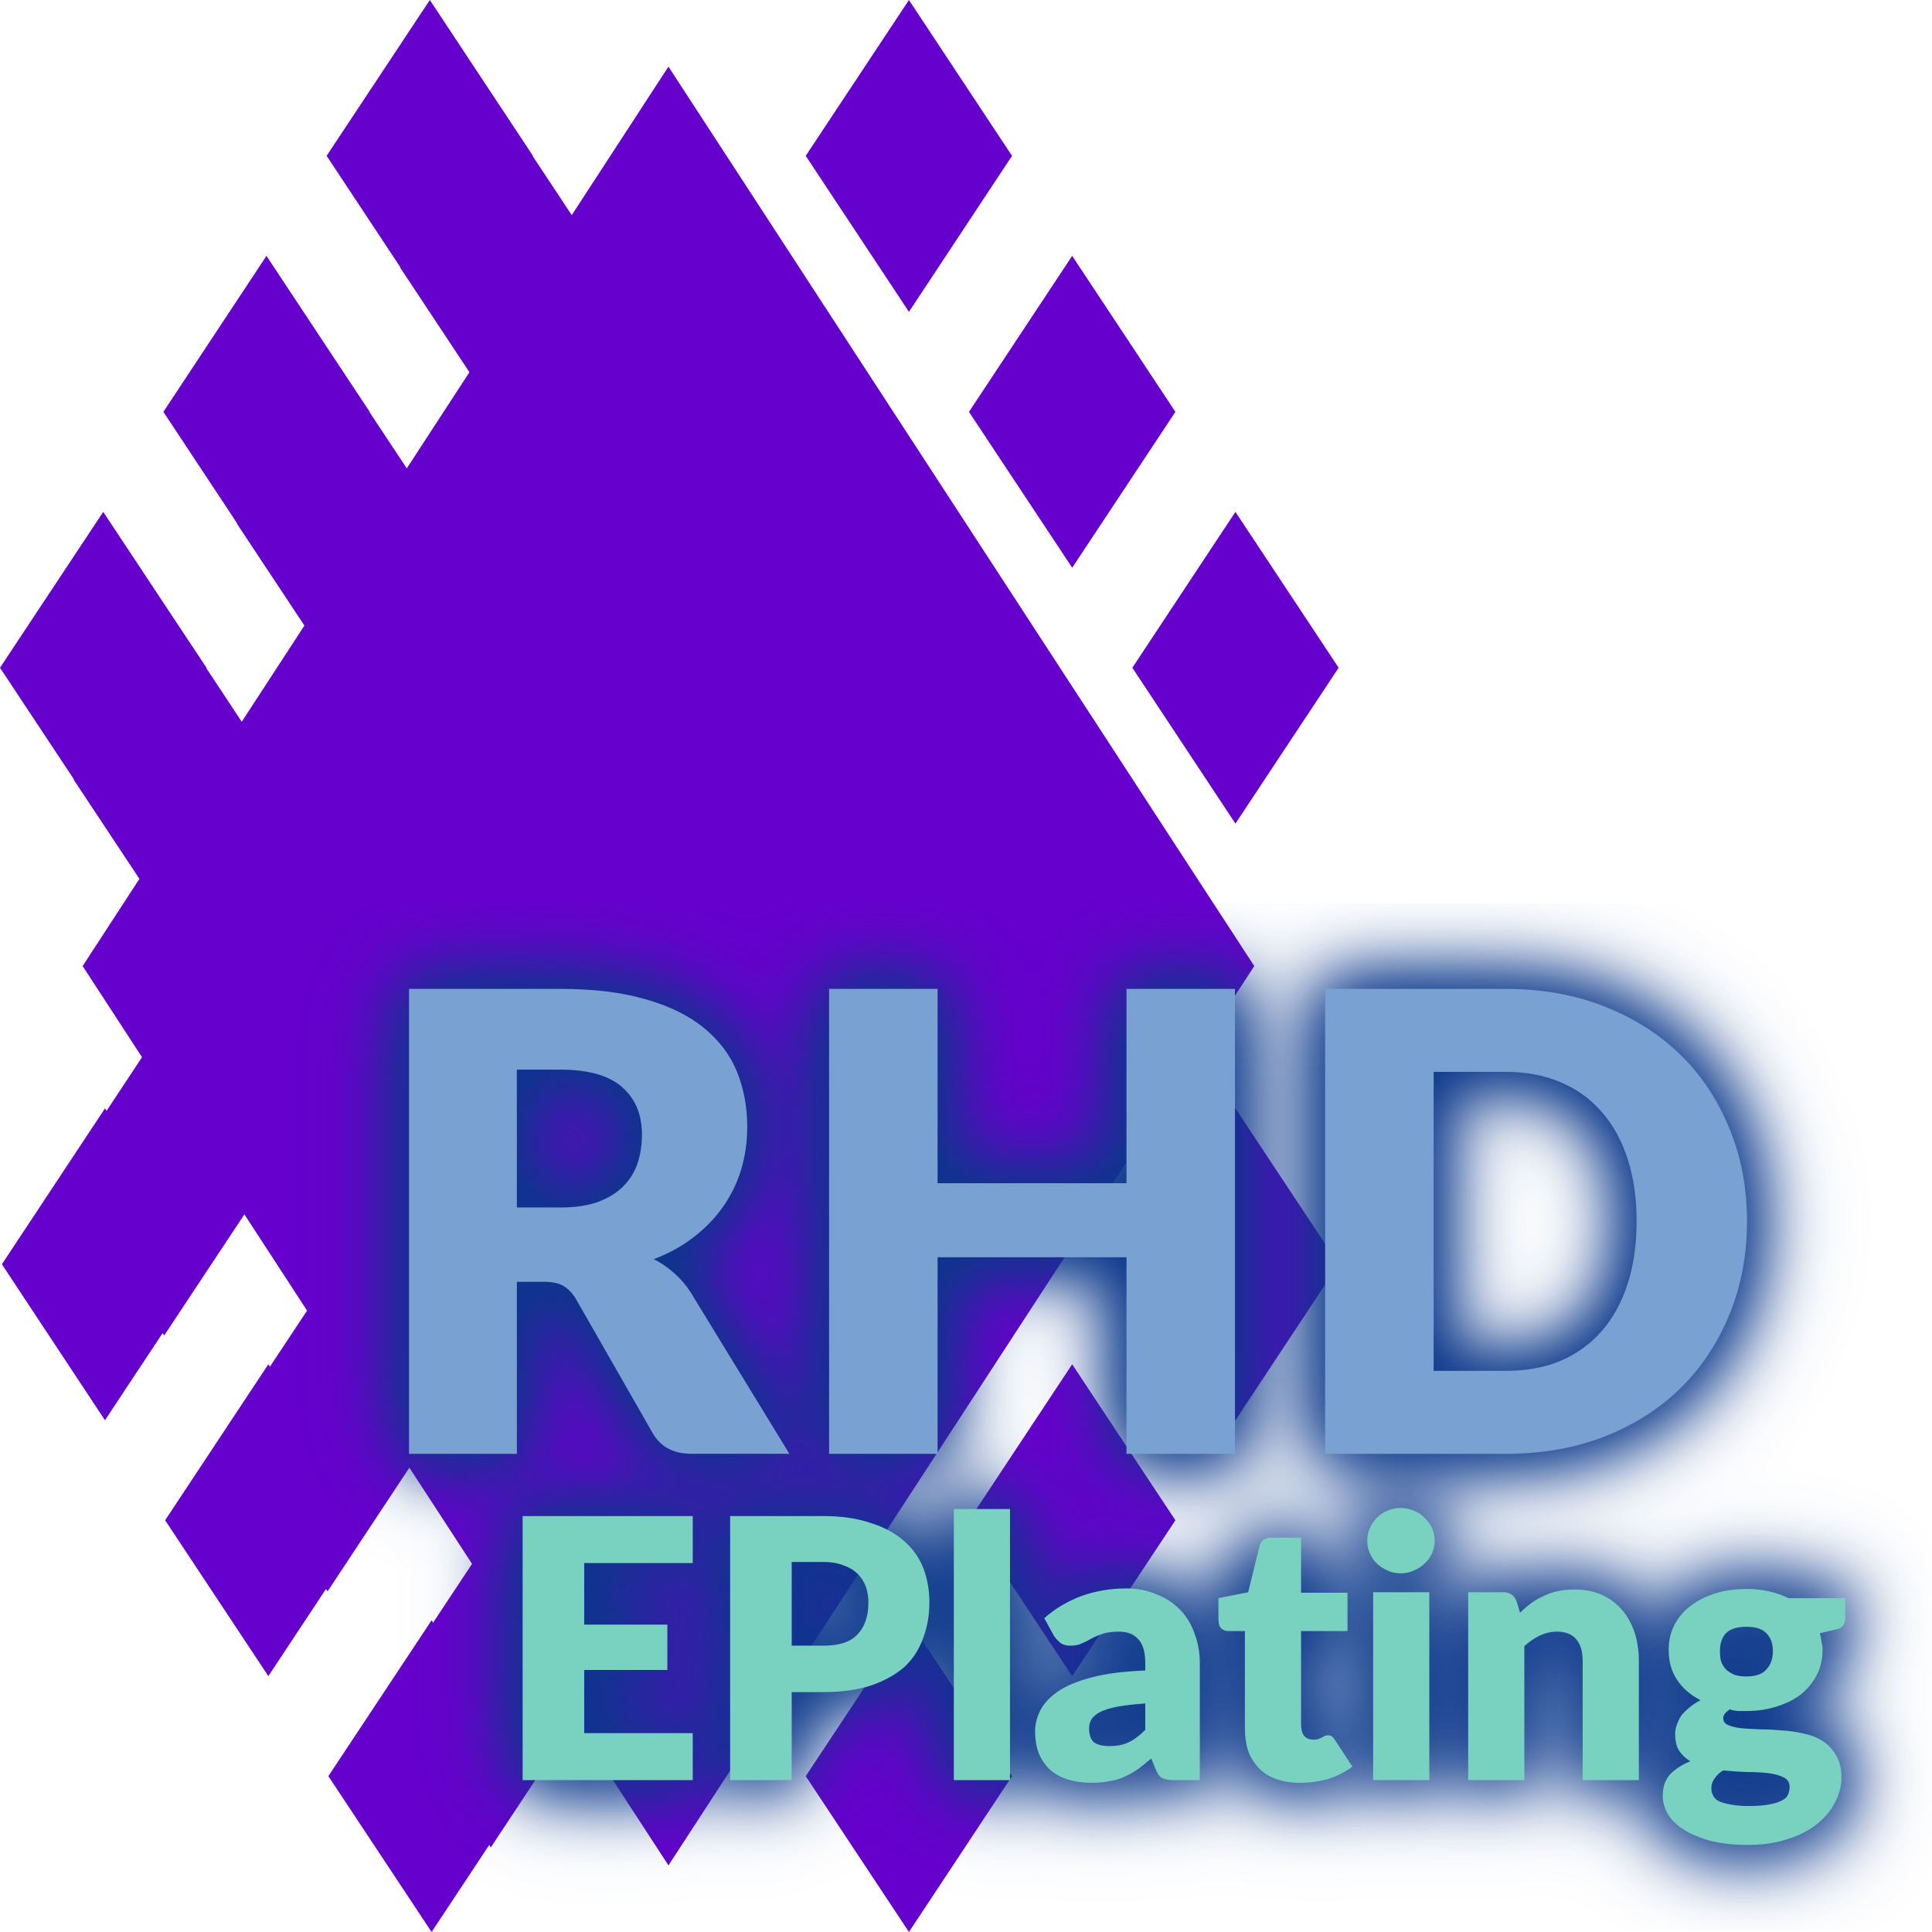
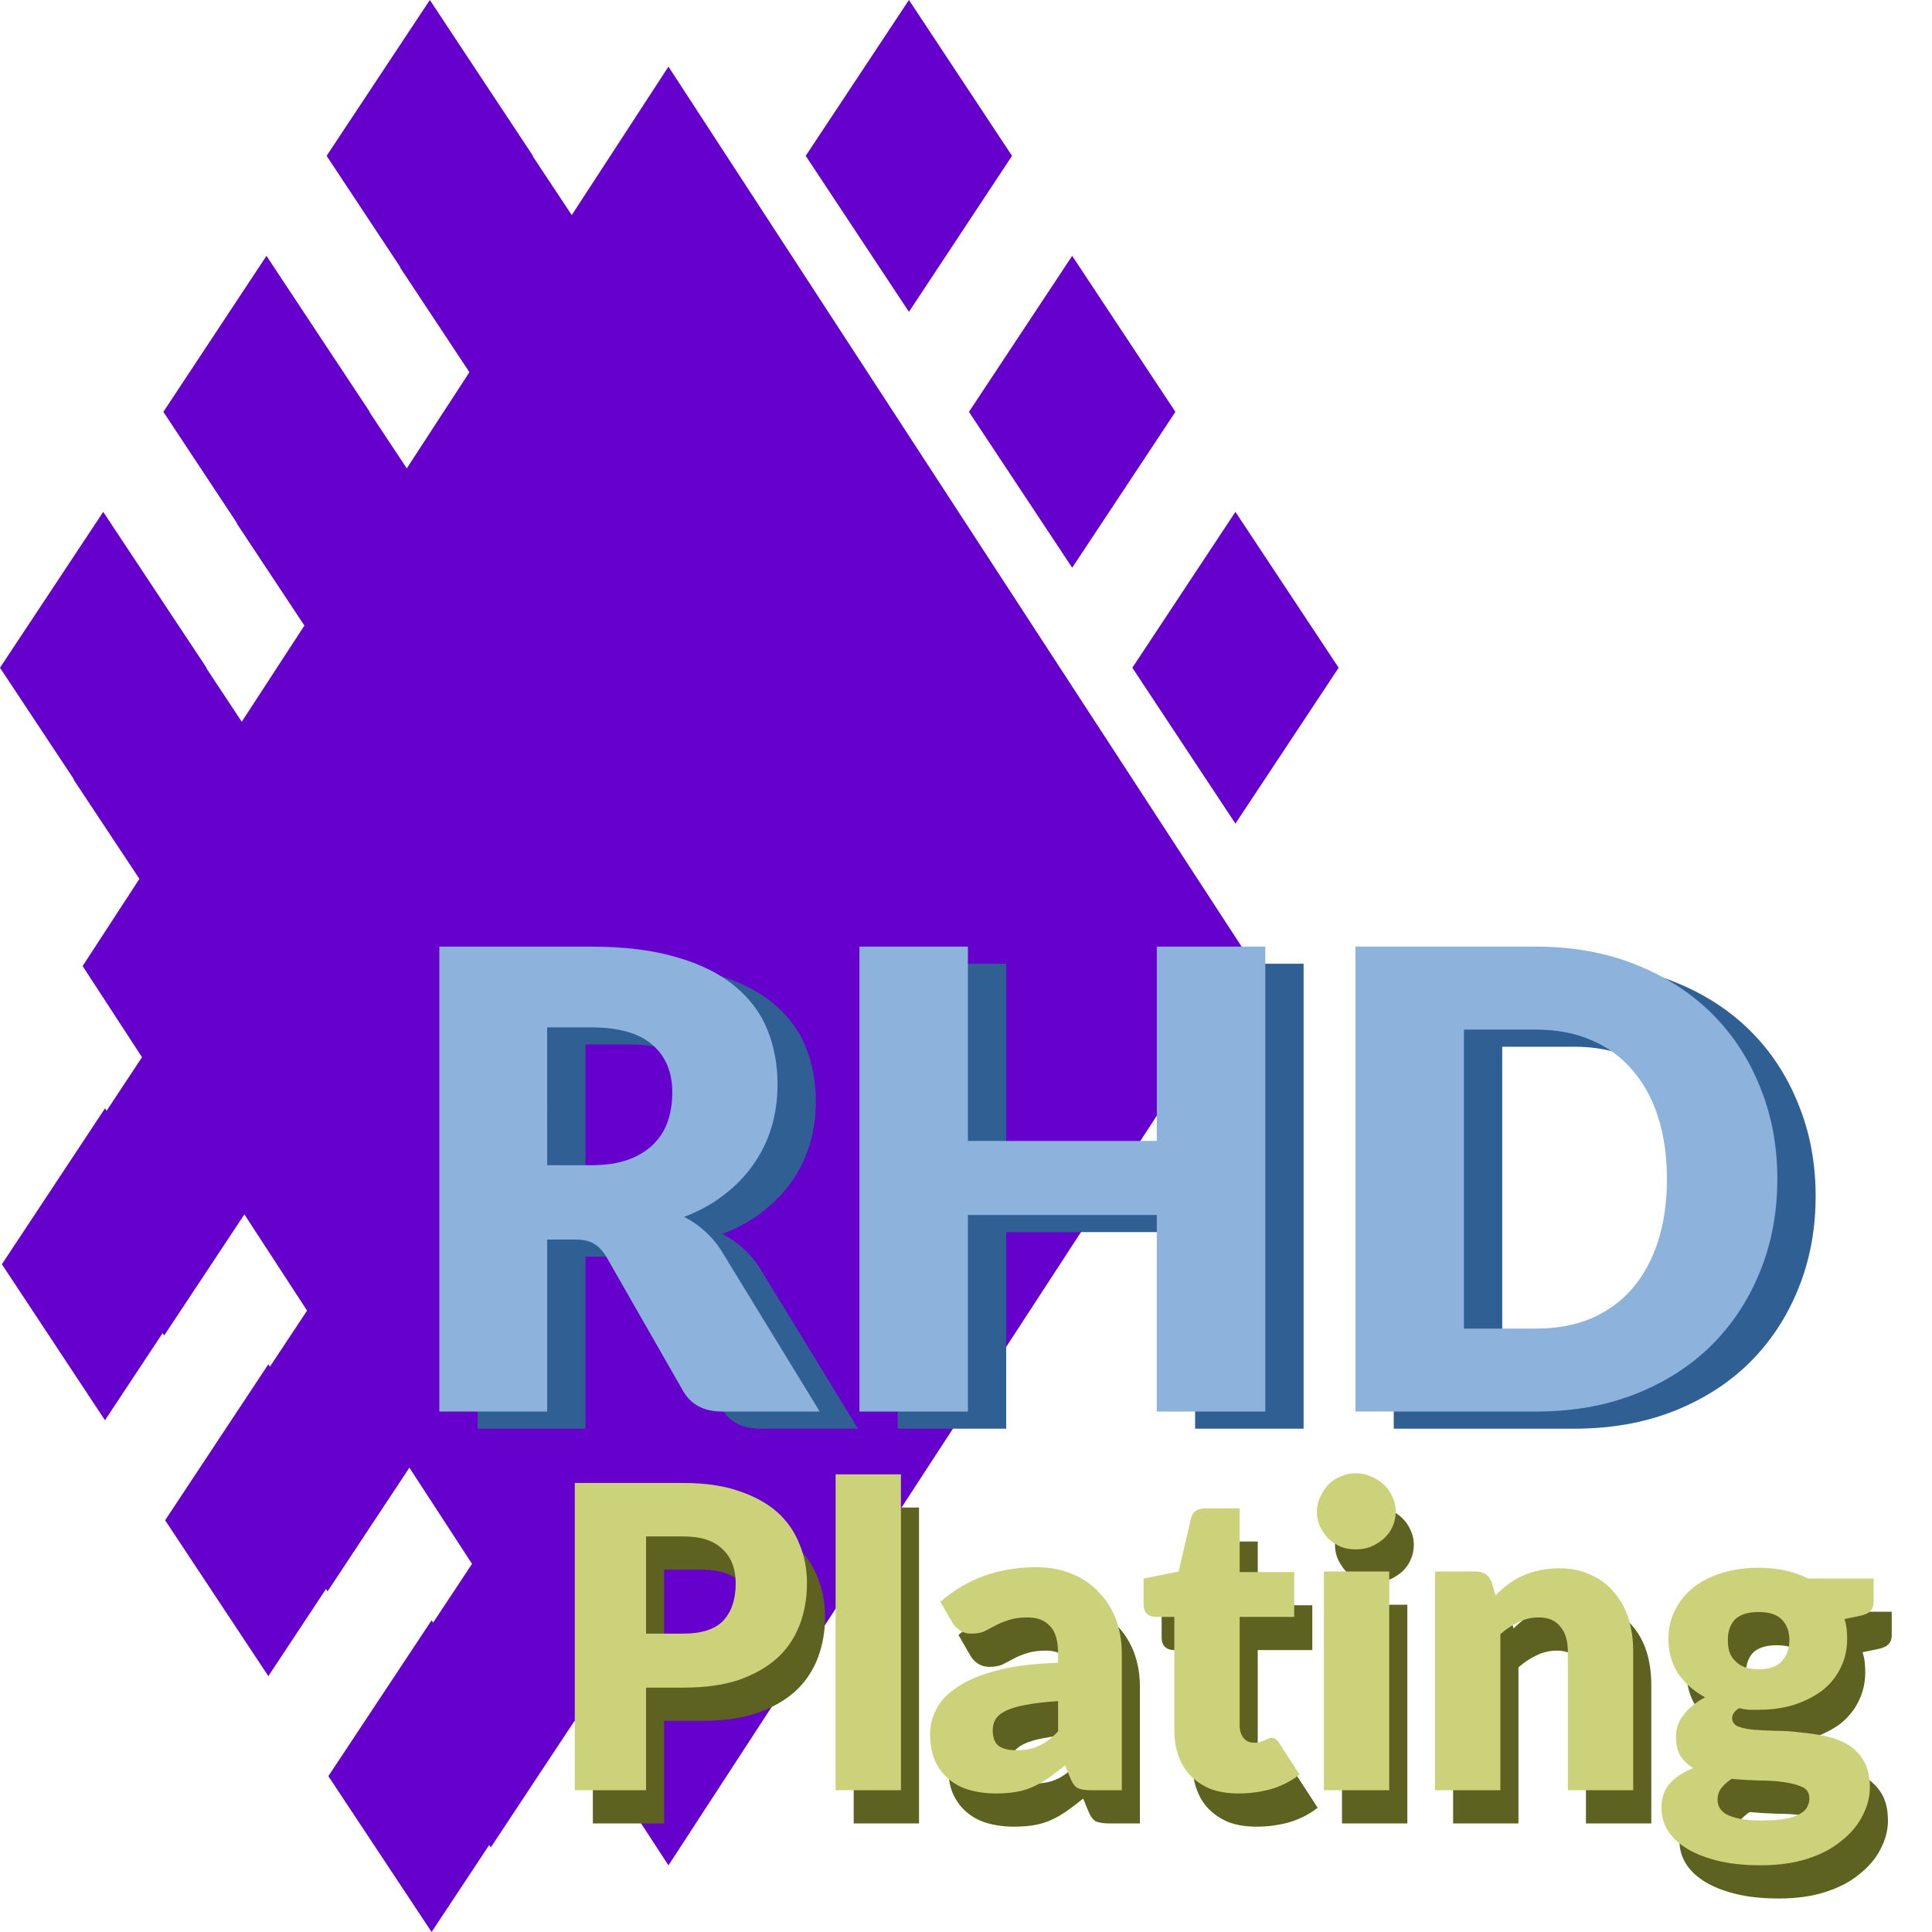
<svg xmlns="http://www.w3.org/2000/svg" width="64mm" height="64mm" viewBox="0 0 64 64" version="1.1" id="svg1446">
  <defs id="defs1440">
    <clipPath clipPathUnits="userSpaceOnUse" id="clipPath406">
      <path d="M 105.438,659.653 H 240.41 V 671.84 H 105.438 Z" id="path404" />
    </clipPath>
    <clipPath clipPathUnits="userSpaceOnUse" id="clipPath386">
      <path d="M 105.438,669.869 H 240.41 v 48.986 H 105.438 Z" id="path384" />
    </clipPath>
-     <filter style="color-interpolation-filters:sRGB;" id="filter1304">
-       <feFlood flood-opacity="1" flood-color="rgb(10,55,138)" result="flood" id="feFlood1294" />
-       <feComposite in="flood" in2="SourceGraphic" operator="in" result="composite1" id="feComposite1296" />
-       <feGaussianBlur in="composite1" stdDeviation="1" result="blur" id="feGaussianBlur1298" />
-       <feOffset dx="1.38778e-16" dy="1.38778e-16" result="offset" id="feOffset1300" />
-       <feComposite in="SourceGraphic" in2="offset" operator="over" result="fbSourceGraphic" id="feComposite1302" />
-       <feColorMatrix result="fbSourceGraphicAlpha" in="fbSourceGraphic" values="0 0 0 -1 0 0 0 0 -1 0 0 0 0 -1 0 0 0 0 1 0" id="feColorMatrix1306" />
-       <feFlood id="feFlood1308" flood-opacity="1" flood-color="rgb(10,55,138)" result="flood" in="fbSourceGraphic" />
-       <feComposite in2="fbSourceGraphic" id="feComposite1310" in="flood" operator="in" result="composite1" />
-       <feGaussianBlur id="feGaussianBlur1312" in="composite1" stdDeviation="1" result="blur" />
-       <feOffset id="feOffset1314" dx="1.38778e-16" dy="1.38778e-16" result="offset" />
-       <feComposite in2="offset" id="feComposite1316" in="fbSourceGraphic" operator="over" result="composite2" />
-     </filter>
  </defs>
  <g id="layer1" transform="translate(-53.32653,-100.9287)">
    <g transform="matrix(0.3527778,0,0,-0.3527778,27.93356,397.8823)" id="g380">
      <g id="g382" clip-path="url(#clipPath386)" />
    </g>
    <g id="g942" transform="matrix(3.369089,0,0,3.399498,-126.3353,-395.7462)">
      <g transform="matrix(0.00132323,0,0,0.00131717,53.23125,143.0215)" id="g420">
        <g transform="translate(685.9966,9485.998)" id="g422">
          <path id="path424" style="fill:#6600cc;fill-opacity:1;fill-rule:nonzero;stroke:none" d="M 0,0 4353.005,-6654.003 8705.999,0 4353.005,6653 Z" />
        </g>
      </g>
      <g transform="matrix(0.00132323,0,0,0.00131717,53.23125,143.0215)" id="g426">
        <g transform="translate(6058.995,3491.997)" id="g428">
          <path id="path430" style="fill:#6600cc;fill-opacity:1;fill-rule:nonzero;stroke:none" d="M 0,0 767.007,-1152.994 1533.009,0 767.007,1153.998 Z" />
        </g>
      </g>
      <g transform="matrix(0.00132323,0,0,0.00131717,53.23125,143.0215)" id="g432">
        <g transform="translate(7272.004,5386.002)" id="g434">
          <path id="path436" style="fill:#6600cc;fill-opacity:1;fill-rule:nonzero;stroke:none" d="M 0,0 766.996,-1153.998 1533.991,0 766.996,1152.994 Z" />
        </g>
      </g>
      <g transform="matrix(0.00132323,0,0,0.00131717,53.23125,143.0215)" id="g438">
        <g transform="translate(8485.995,7279.003)" id="g440">
          <path id="path442" style="fill:#6600cc;fill-opacity:1;fill-rule:nonzero;stroke:none" d="M 0,0 766.003,-1153.005 1533.01,0 766.003,1152.993 Z" />
        </g>
      </g>
      <g transform="matrix(0.00132323,0,0,0.00131717,53.23125,143.0215)" id="g444">
        <g transform="translate(2499.003,3491.997)" id="g446">
          <path id="path448" style="fill:#6600cc;fill-opacity:1;fill-rule:nonzero;stroke:none" d="M 0,0 766.996,-1152.994 1532.998,0 766.996,1153.998 Z" />
        </g>
      </g>
      <g transform="matrix(0.00132323,0,0,0.00131717,53.23125,143.0215)" id="g450">
        <g transform="translate(1286.005,5386.002)" id="g452">
          <path id="path454" style="fill:#6600cc;fill-opacity:1;fill-rule:nonzero;stroke:none" d="M 0,0 765.991,-1153.998 1532.998,0 765.991,1152.994 Z" />
        </g>
      </g>
      <g transform="matrix(0.00132323,0,0,0.00131717,53.23125,143.0215)" id="g456">
        <g transform="translate(72.0028,7279.003)" id="g458">
          <path id="path460" style="fill:#6600cc;fill-opacity:1;fill-rule:nonzero;stroke:none" d="M 0,0 766.996,-1153.005 1534.002,0 766.996,1152.993 Z" />
-         </g>
-       </g>
-       <g transform="matrix(0.00132323,0,0,0.00131717,53.23125,143.0215)" id="g462">
-         <g transform="translate(8485.995,11692.001)" id="g464">
-           <path id="path466" style="fill:#6600cc;fill-opacity:1;fill-rule:nonzero;stroke:none" d="M 0,0 766.003,-1153.005 1533.01,0 766.003,1153.998 Z" />
-         </g>
-       </g>
-       <g transform="matrix(0.00132323,0,0,0.00131717,53.23125,143.0215)" id="g468">
-         <g transform="translate(7272.004,13585.995)" id="g470">
-           <path id="path472" style="fill:#6600cc;fill-opacity:1;fill-rule:nonzero;stroke:none" d="M 0,0 766.996,-1153.998 1533.991,0 766.996,1153.005 Z" />
-         </g>
-       </g>
-       <g transform="matrix(0.00132323,0,0,0.00131717,53.23125,143.0215)" id="g474">
-         <g transform="translate(6058.995,15478.996)" id="g476">
-           <path id="path478" style="fill:#6600cc;fill-opacity:1;fill-rule:nonzero;stroke:none" d="M 0,0 767.007,-1152.993 1533.009,0 767.007,1153.004 Z" />
        </g>
      </g>
      <g transform="matrix(0.00132323,0,0,0.00131717,53.23125,143.0215)" id="g480">
        <g transform="translate(85.9993,11692.001)" id="g482">
          <path id="path484" style="fill:#6600cc;fill-opacity:1;fill-rule:nonzero;stroke:none" d="M 0,0 766.002,-1153.005 1532.998,0 766.002,1153.998 Z" />
        </g>
      </g>
      <g transform="matrix(0.00132323,0,0,0.00131717,53.23125,143.0215)" id="g486">
        <g transform="translate(1298.997,13585.995)" id="g488">
          <path id="path490" style="fill:#6600cc;fill-opacity:1;fill-rule:nonzero;stroke:none" d="M 0,0 767.007,-1153.998 1532.998,0 767.007,1153.005 Z" />
        </g>
      </g>
      <g transform="matrix(0.00132323,0,0,0.00131717,53.23125,143.0215)" id="g492">
        <g transform="translate(2511.995,15478.996)" id="g494">
          <path id="path496" style="fill:#6600cc;fill-opacity:1;fill-rule:nonzero;stroke:none" d="M 0,0 767.007,-1152.993 1534.002,0 767.007,1153.004 Z" />
        </g>
      </g>
      <g transform="matrix(0.00132323,0,0,0.00131717,53.23125,143.0215)" id="g498">
        <g transform="translate(3045.994,4318.996)" id="g500">
          <path id="path502" style="fill:#6600cc;fill-opacity:1;fill-rule:nonzero;stroke:none" d="M 0,0 766.002,-1152.993 1533.009,0 766.002,1153.005 Z" />
        </g>
      </g>
      <g transform="matrix(0.00132323,0,0,0.00131717,53.23125,143.0215)" id="g504">
        <g transform="translate(1832.003,6211.997)" id="g506">
          <path id="path508" style="fill:#6600cc;fill-opacity:1;fill-rule:nonzero;stroke:none" d="M 0,0 766.996,-1152.994 1533.991,0 766.996,1153.998 Z" />
        </g>
      </g>
      <g transform="matrix(0.00132323,0,0,0.00131717,53.23125,143.0215)" id="g510">
        <g transform="translate(619.0054,8106.002)" id="g512">
          <path id="path514" style="fill:#6600cc;fill-opacity:1;fill-rule:nonzero;stroke:none" d="M 0,0 766.996,-1153.998 1532.998,0 766.996,1152.994 Z" />
        </g>
      </g>
      <g transform="matrix(0.00132323,0,0,0.00131717,53.23125,143.0215)" id="g516">
        <g transform="translate(525.9966,11065.997)" id="g518">
          <path id="path520" style="fill:#6600cc;fill-opacity:1;fill-rule:nonzero;stroke:none" d="M 0,0 766.002,-1153.998 1532.998,0 766.002,1153.005 Z" />
        </g>
      </g>
      <g transform="matrix(0.00132323,0,0,0.00131717,53.23125,143.0215)" id="g522">
        <g transform="translate(1738.994,12958.998)" id="g524">
          <path id="path526" style="fill:#6600cc;fill-opacity:1;fill-rule:nonzero;stroke:none" d="M 0,0 767.007,-1152.993 1533.009,0 767.007,1153.005 Z" />
        </g>
      </g>
      <g transform="matrix(0.00132323,0,0,0.00131717,53.23125,143.0215)" id="g528">
        <g transform="translate(2952.003,14851.999)" id="g530">
          <path id="path532" style="fill:#6600cc;fill-opacity:1;fill-rule:nonzero;stroke:none" d="M 0,0 766.996,-1153.005 1533.991,0 766.996,1153.998 Z" />
        </g>
      </g>
    </g>
    <g aria-label="RHD" style="font-style:normal;font-variant:normal;font-weight:normal;font-stretch:normal;font-size:16.25px;line-height:125%;font-family:'THE MINION';-inkscape-font-specification:'THE MINION';letter-spacing:0px;word-spacing:0px;fill:#3f78bc;fill-opacity:1;stroke:none;stroke-width:0.406px;stroke-linecap:butt;stroke-linejoin:miter;stroke-opacity:1" id="text883" />
-     <g id="g896" style="filter:url(#filter1304)" transform="matrix(1.144867,0,0,1.144867,-20.05543,-25.12638)">
+     <g id="g896" style="filter:url(#filter1304)" transform="matrix(1.144867,0,0,1.144867,-15.77912,-31.27358)">
      <g id="g909" transform="translate(0,-0.462208)">
-         <path d="m 79.052,147.656 v 4.977 h -3.121 v -13.453 h 4.376 q 1.459,0 2.484,0.305 1.034,0.295 1.68,0.831 0.656,0.536 0.951,1.265 0.295,0.729 0.295,1.588 0,0.656 -0.175,1.237 -0.175,0.582 -0.526,1.08 -0.342,0.489 -0.849,0.877 -0.499,0.388 -1.154,0.637 0.314,0.157 0.582,0.397 0.268,0.231 0.48,0.554 l 2.862,4.681 h -2.825 q -0.785,0 -1.126,-0.591 L 80.751,148.136 q -0.157,-0.249 -0.351,-0.36 -0.194,-0.12 -0.554,-0.12 z m 0,-2.151 h 1.256 q 0.637,0 1.08,-0.157 0.452,-0.166 0.739,-0.452 0.286,-0.286 0.415,-0.665 0.129,-0.388 0.129,-0.831 0,-0.886 -0.582,-1.385 -0.572,-0.499 -1.782,-0.499 h -1.256 z" style="font-style:normal;font-variant:normal;font-weight:900;font-stretch:normal;font-size:16.25px;line-height:125%;font-family:Lato;-inkscape-font-specification:'Lato Heavy';letter-spacing:0px;word-spacing:0px;fill:#79a1d2;fill-opacity:1;stroke:none;stroke-width:0.462px;stroke-linecap:butt;stroke-linejoin:miter;stroke-opacity:1" id="path883" />
-         <path d="m 99.83,152.633 h -3.139 v -5.688 h -5.466 v 5.688 h -3.139 v -13.453 h 3.139 v 5.623 h 5.466 v -5.623 h 3.139 z" style="font-style:normal;font-variant:normal;font-weight:900;font-stretch:normal;font-size:16.25px;line-height:125%;font-family:Lato;-inkscape-font-specification:'Lato Heavy';letter-spacing:0px;word-spacing:0px;fill:#79a1d2;fill-opacity:1;stroke:none;stroke-width:0.462px;stroke-linecap:butt;stroke-linejoin:miter;stroke-opacity:1" id="path885" />
-         <path d="m 114.646,145.902 q 0,1.459 -0.508,2.696 -0.499,1.228 -1.413,2.133 -0.914,0.896 -2.207,1.403 -1.283,0.499 -2.853,0.499 h -5.226 v -13.453 h 5.226 q 1.57,0 2.853,0.508 1.293,0.508 2.207,1.403 0.914,0.896 1.413,2.133 0.508,1.228 0.508,2.678 z m -3.195,0 q 0,-0.997 -0.259,-1.8 -0.259,-0.803 -0.748,-1.357 -0.48,-0.563 -1.182,-0.859 -0.702,-0.305 -1.597,-0.305 h -2.087 v 8.651 h 2.087 q 0.896,0 1.597,-0.295 0.702,-0.305 1.182,-0.859 0.489,-0.563 0.748,-1.366 0.259,-0.803 0.259,-1.81 z" style="font-style:normal;font-variant:normal;font-weight:900;font-stretch:normal;font-size:16.25px;line-height:125%;font-family:Lato;-inkscape-font-specification:'Lato Heavy';letter-spacing:0px;word-spacing:0px;fill:#79a1d2;fill-opacity:1;stroke:none;stroke-width:0.462px;stroke-linecap:butt;stroke-linejoin:miter;stroke-opacity:1" id="path887" />
-         <text xml:space="preserve" style="font-style:normal;font-variant:normal;font-weight:normal;font-stretch:normal;font-size:9.244px;line-height:125%;font-family:Lato;-inkscape-font-specification:Lato;letter-spacing:0px;word-spacing:0px;fill:#79d2c0;fill-opacity:1;stroke:none;stroke-width:0.231px;stroke-linecap:butt;stroke-linejoin:miter;stroke-opacity:1" x="78.483" y="162.075" id="text901">
-           <tspan id="tspan899" x="78.483" y="162.075" style="font-style:normal;font-variant:normal;font-weight:900;font-stretch:normal;font-size:10.477px;font-family:Lato;-inkscape-font-specification:'Lato Heavy';fill:#79d2c0;fill-opacity:1;stroke-width:0.231px">EPlating</tspan>
-         </text>
+         <g id="g980" transform="translate(0,-0.9244159)">
+           <text id="text901-2" y="169.619" x="76.655" style="font-style:normal;font-variant:normal;font-weight:normal;font-stretch:normal;font-size:10.773px;line-height:125%;font-family:Lato;-inkscape-font-specification:Lato;letter-spacing:0px;word-spacing:0px;fill:#5d6221;fill-opacity:1;stroke:none;stroke-width:0.269px;stroke-linecap:butt;stroke-linejoin:miter;stroke-opacity:1;filter:url(#filter1304)" xml:space="preserve">
+             <tspan style="font-style:normal;font-variant:normal;font-weight:900;font-stretch:normal;font-size:12.209px;font-family:Lato;-inkscape-font-specification:'Lato Heavy';fill:#5d6221;fill-opacity:1;stroke-width:0.269px" y="169.619" x="76.655" id="tspan899-9">Plating</tspan>
+           </text>
+           <text id="text901" y="168.658" x="76.134" style="font-style:normal;font-variant:normal;font-weight:normal;font-stretch:normal;font-size:10.773px;line-height:125%;font-family:Lato;-inkscape-font-specification:Lato;letter-spacing:0px;word-spacing:0px;fill:#cbd279;fill-opacity:1;stroke:none;stroke-width:0.269px;stroke-linecap:butt;stroke-linejoin:miter;stroke-opacity:1" xml:space="preserve">
+             <tspan style="font-style:normal;font-variant:normal;font-weight:900;font-stretch:normal;font-size:12.209px;font-family:Lato;-inkscape-font-specification:'Lato Heavy';fill:#cbd279;fill-opacity:1;stroke-width:0.269px" y="168.658" x="76.134" id="tspan899">Plating</tspan>
+           </text>
+         </g>
+         <g transform="matrix(0.8734639,0,0,0.8734639,-40.9614,31.01961)" id="g910-3" style="fill:#305f94;fill-opacity:1">
+           <g transform="matrix(1.144867,0,0,1.144867,-20.05543,-25.12638)" id="g896-6" style="fill:#305f94;fill-opacity:1">
+             <g transform="translate(0,-0.462208)" id="g909-7" style="fill:#305f94;fill-opacity:1" />
+           </g>
+         </g>
+         <g id="g956" transform="translate(58.12912,-3.968655)">
+           <path d="m 77.652,147.656 v 4.977 h -3.121 v -13.453 h 4.376 q 1.459,0 2.484,0.305 1.034,0.295 1.68,0.831 0.656,0.536 0.951,1.265 0.295,0.729 0.295,1.588 0,0.656 -0.175,1.237 -0.175,0.582 -0.526,1.08 -0.342,0.489 -0.849,0.877 -0.499,0.388 -1.154,0.637 0.314,0.157 0.582,0.397 0.268,0.231 0.48,0.554 l 2.862,4.681 h -2.825 q -0.785,0 -1.126,-0.591 l -2.234,-3.906 q -0.157,-0.249 -0.351,-0.36 -0.194,-0.12 -0.554,-0.12 z m 0,-2.151 h 1.256 q 0.637,0 1.08,-0.157 0.452,-0.166 0.739,-0.452 0.286,-0.286 0.415,-0.665 0.129,-0.388 0.129,-0.831 0,-0.886 -0.582,-1.385 -0.572,-0.499 -1.782,-0.499 h -1.256 z" style="font-style:normal;font-variant:normal;font-weight:900;font-stretch:normal;font-size:16.25px;line-height:125%;font-family:Lato;-inkscape-font-specification:'Lato Heavy';letter-spacing:0px;word-spacing:0px;fill:#305f94;fill-opacity:1;stroke:none;stroke-width:0.462px;stroke-linecap:butt;stroke-linejoin:miter;stroke-opacity:1;filter:url(#filter1304)" id="path883-5" transform="translate(-58.47909,8.610409)" />
+           <path d="m 98.43,152.633 h -3.139 v -5.688 h -5.466 v 5.688 h -3.139 v -13.453 h 3.139 v 5.623 h 5.466 v -5.623 h 3.139 z" style="font-style:normal;font-variant:normal;font-weight:900;font-stretch:normal;font-size:16.25px;line-height:125%;font-family:Lato;-inkscape-font-specification:'Lato Heavy';letter-spacing:0px;word-spacing:0px;fill:#305f94;fill-opacity:1;stroke:none;stroke-width:0.462px;stroke-linecap:butt;stroke-linejoin:miter;stroke-opacity:1;filter:url(#filter1304)" id="path885-3" transform="translate(-58.47909,8.610409)" />
+           <path d="m 113.246,145.902 q 0,1.459 -0.508,2.696 -0.499,1.228 -1.413,2.133 -0.914,0.896 -2.207,1.403 -1.283,0.499 -2.853,0.499 h -5.226 v -13.453 h 5.226 q 1.57,0 2.853,0.508 1.293,0.508 2.207,1.403 0.914,0.896 1.413,2.133 0.508,1.228 0.508,2.678 z m -3.195,0 q 0,-0.997 -0.259,-1.8 -0.259,-0.803 -0.748,-1.357 -0.48,-0.563 -1.182,-0.859 -0.702,-0.305 -1.597,-0.305 h -2.087 v 8.651 h 2.087 q 0.896,0 1.597,-0.295 0.702,-0.305 1.182,-0.859 0.489,-0.563 0.748,-1.366 0.259,-0.803 0.259,-1.81 z" style="font-style:normal;font-variant:normal;font-weight:900;font-stretch:normal;font-size:16.25px;line-height:125%;font-family:Lato;-inkscape-font-specification:'Lato Heavy';letter-spacing:0px;word-spacing:0px;fill:#305f94;fill-opacity:1;stroke:none;stroke-width:0.462px;stroke-linecap:butt;stroke-linejoin:miter;stroke-opacity:1;filter:url(#filter1304)" id="path887-5" transform="translate(-58.47909,8.610409)" />
+           <g transform="matrix(0.8734639,0,0,0.8734639,-42.06908,30.52399)" style="fill:#8db2db;fill-opacity:1" id="g910">
+             <g style="fill:#8db2db;fill-opacity:1" id="g896-3" transform="matrix(1.144867,0,0,1.144867,-20.05543,-25.12638)">
+               <g style="fill:#8db2db;fill-opacity:1" id="g909-6" transform="translate(0,-0.462208)">
+                 <path d="m 77.652,147.656 v 4.977 h -3.121 v -13.453 h 4.376 q 1.459,0 2.484,0.305 1.034,0.295 1.68,0.831 0.656,0.536 0.951,1.265 0.295,0.729 0.295,1.588 0,0.656 -0.175,1.237 -0.175,0.582 -0.526,1.08 -0.342,0.489 -0.849,0.877 -0.499,0.388 -1.154,0.637 0.314,0.157 0.582,0.397 0.268,0.231 0.48,0.554 l 2.862,4.681 h -2.825 q -0.785,0 -1.126,-0.591 l -2.234,-3.906 q -0.157,-0.249 -0.351,-0.36 -0.194,-0.12 -0.554,-0.12 z m 0,-2.151 h 1.256 q 0.637,0 1.08,-0.157 0.452,-0.166 0.739,-0.452 0.286,-0.286 0.415,-0.665 0.129,-0.388 0.129,-0.831 0,-0.886 -0.582,-1.385 -0.572,-0.499 -1.782,-0.499 h -1.256 z" style="font-style:normal;font-variant:normal;font-weight:900;font-stretch:normal;font-size:16.25px;line-height:125%;font-family:Lato;-inkscape-font-specification:'Lato Heavy';letter-spacing:0px;word-spacing:0px;fill:#8db2db;fill-opacity:1;stroke:none;stroke-width:0.462px;stroke-linecap:butt;stroke-linejoin:miter;stroke-opacity:1" id="path883-7" />
+                 <path d="m 98.43,152.633 h -3.139 v -5.688 h -5.466 v 5.688 h -3.139 v -13.453 h 3.139 v 5.623 h 5.466 v -5.623 h 3.139 z" style="font-style:normal;font-variant:normal;font-weight:900;font-stretch:normal;font-size:16.25px;line-height:125%;font-family:Lato;-inkscape-font-specification:'Lato Heavy';letter-spacing:0px;word-spacing:0px;fill:#8db2db;fill-opacity:1;stroke:none;stroke-width:0.462px;stroke-linecap:butt;stroke-linejoin:miter;stroke-opacity:1" id="path885-5" />
+                 <path d="m 113.246,145.902 q 0,1.459 -0.508,2.696 -0.499,1.228 -1.413,2.133 -0.914,0.896 -2.207,1.403 -1.283,0.499 -2.853,0.499 h -5.226 v -13.453 h 5.226 q 1.57,0 2.853,0.508 1.293,0.508 2.207,1.403 0.914,0.896 1.413,2.133 0.508,1.228 0.508,2.678 z m -3.195,0 q 0,-0.997 -0.259,-1.8 -0.259,-0.803 -0.748,-1.357 -0.48,-0.563 -1.182,-0.859 -0.702,-0.305 -1.597,-0.305 h -2.087 v 8.651 h 2.087 q 0.896,0 1.597,-0.295 0.702,-0.305 1.182,-0.859 0.489,-0.563 0.748,-1.366 0.259,-0.803 0.259,-1.81 z" style="font-style:normal;font-variant:normal;font-weight:900;font-stretch:normal;font-size:16.25px;line-height:125%;font-family:Lato;-inkscape-font-specification:'Lato Heavy';letter-spacing:0px;word-spacing:0px;fill:#8db2db;fill-opacity:1;stroke:none;stroke-width:0.462px;stroke-linecap:butt;stroke-linejoin:miter;stroke-opacity:1" id="path887-3" />
+               </g>
+             </g>
+           </g>
+         </g>
      </g>
    </g>
  </g>
</svg>
